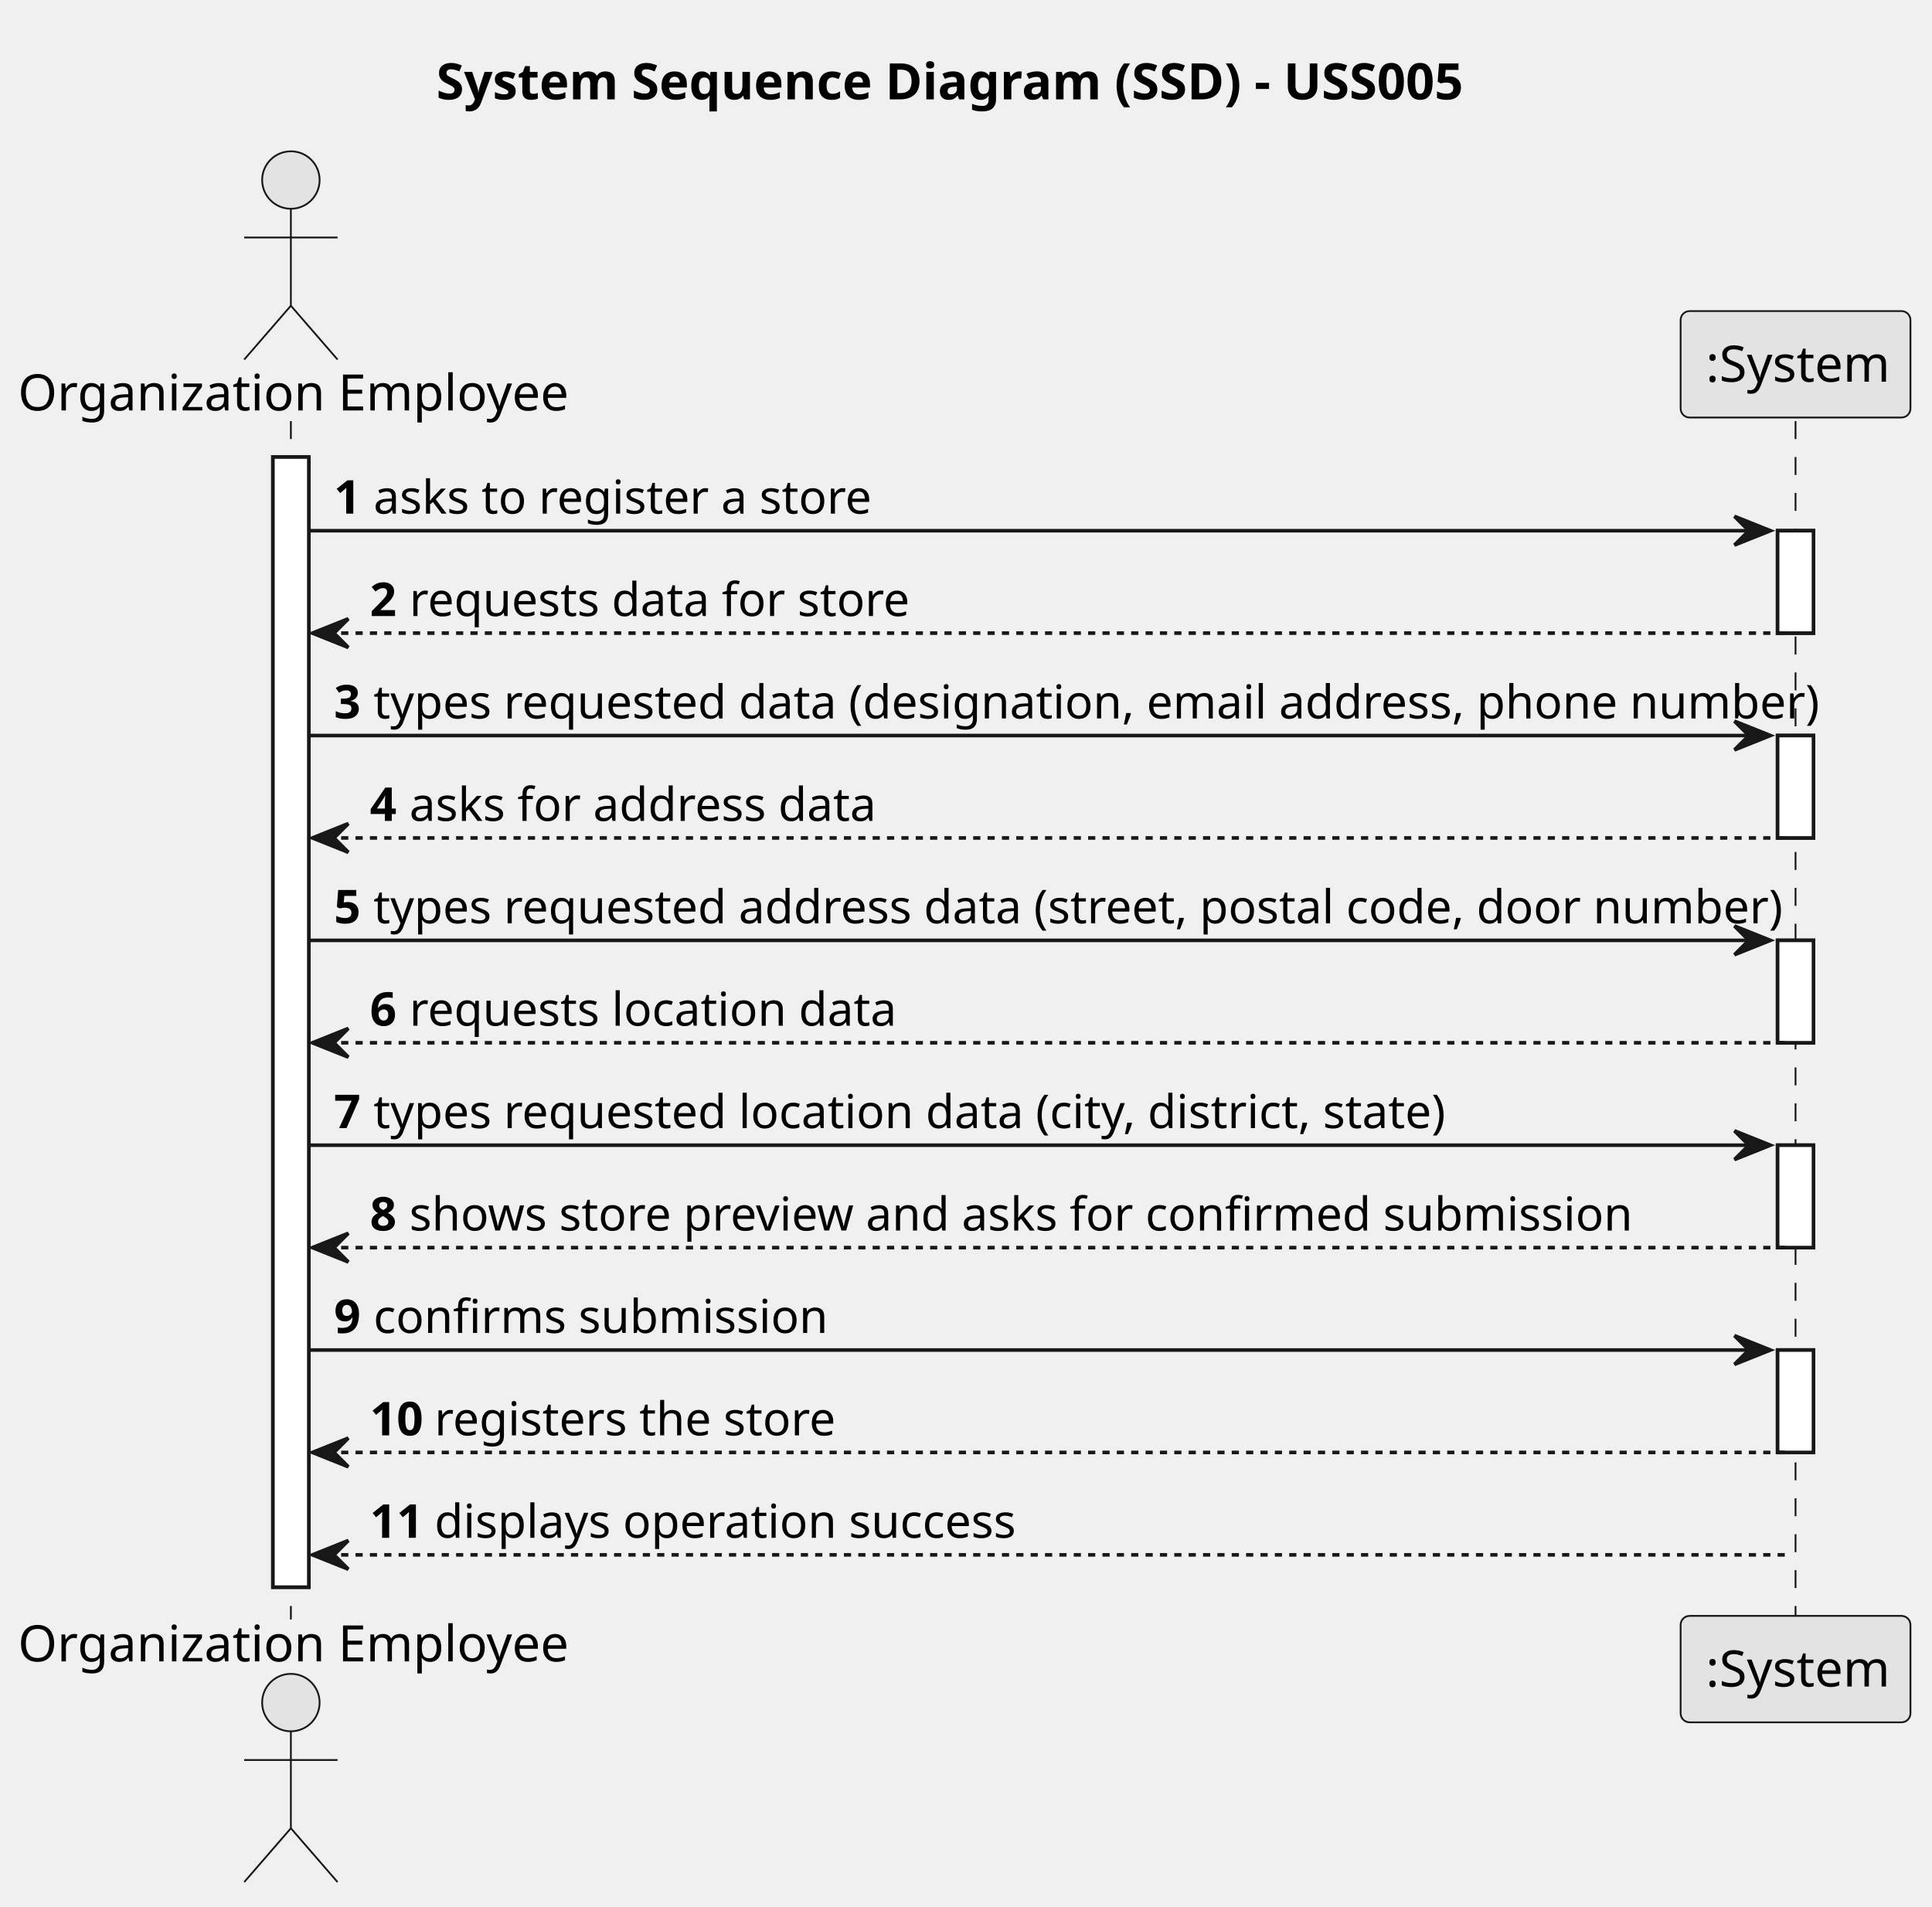
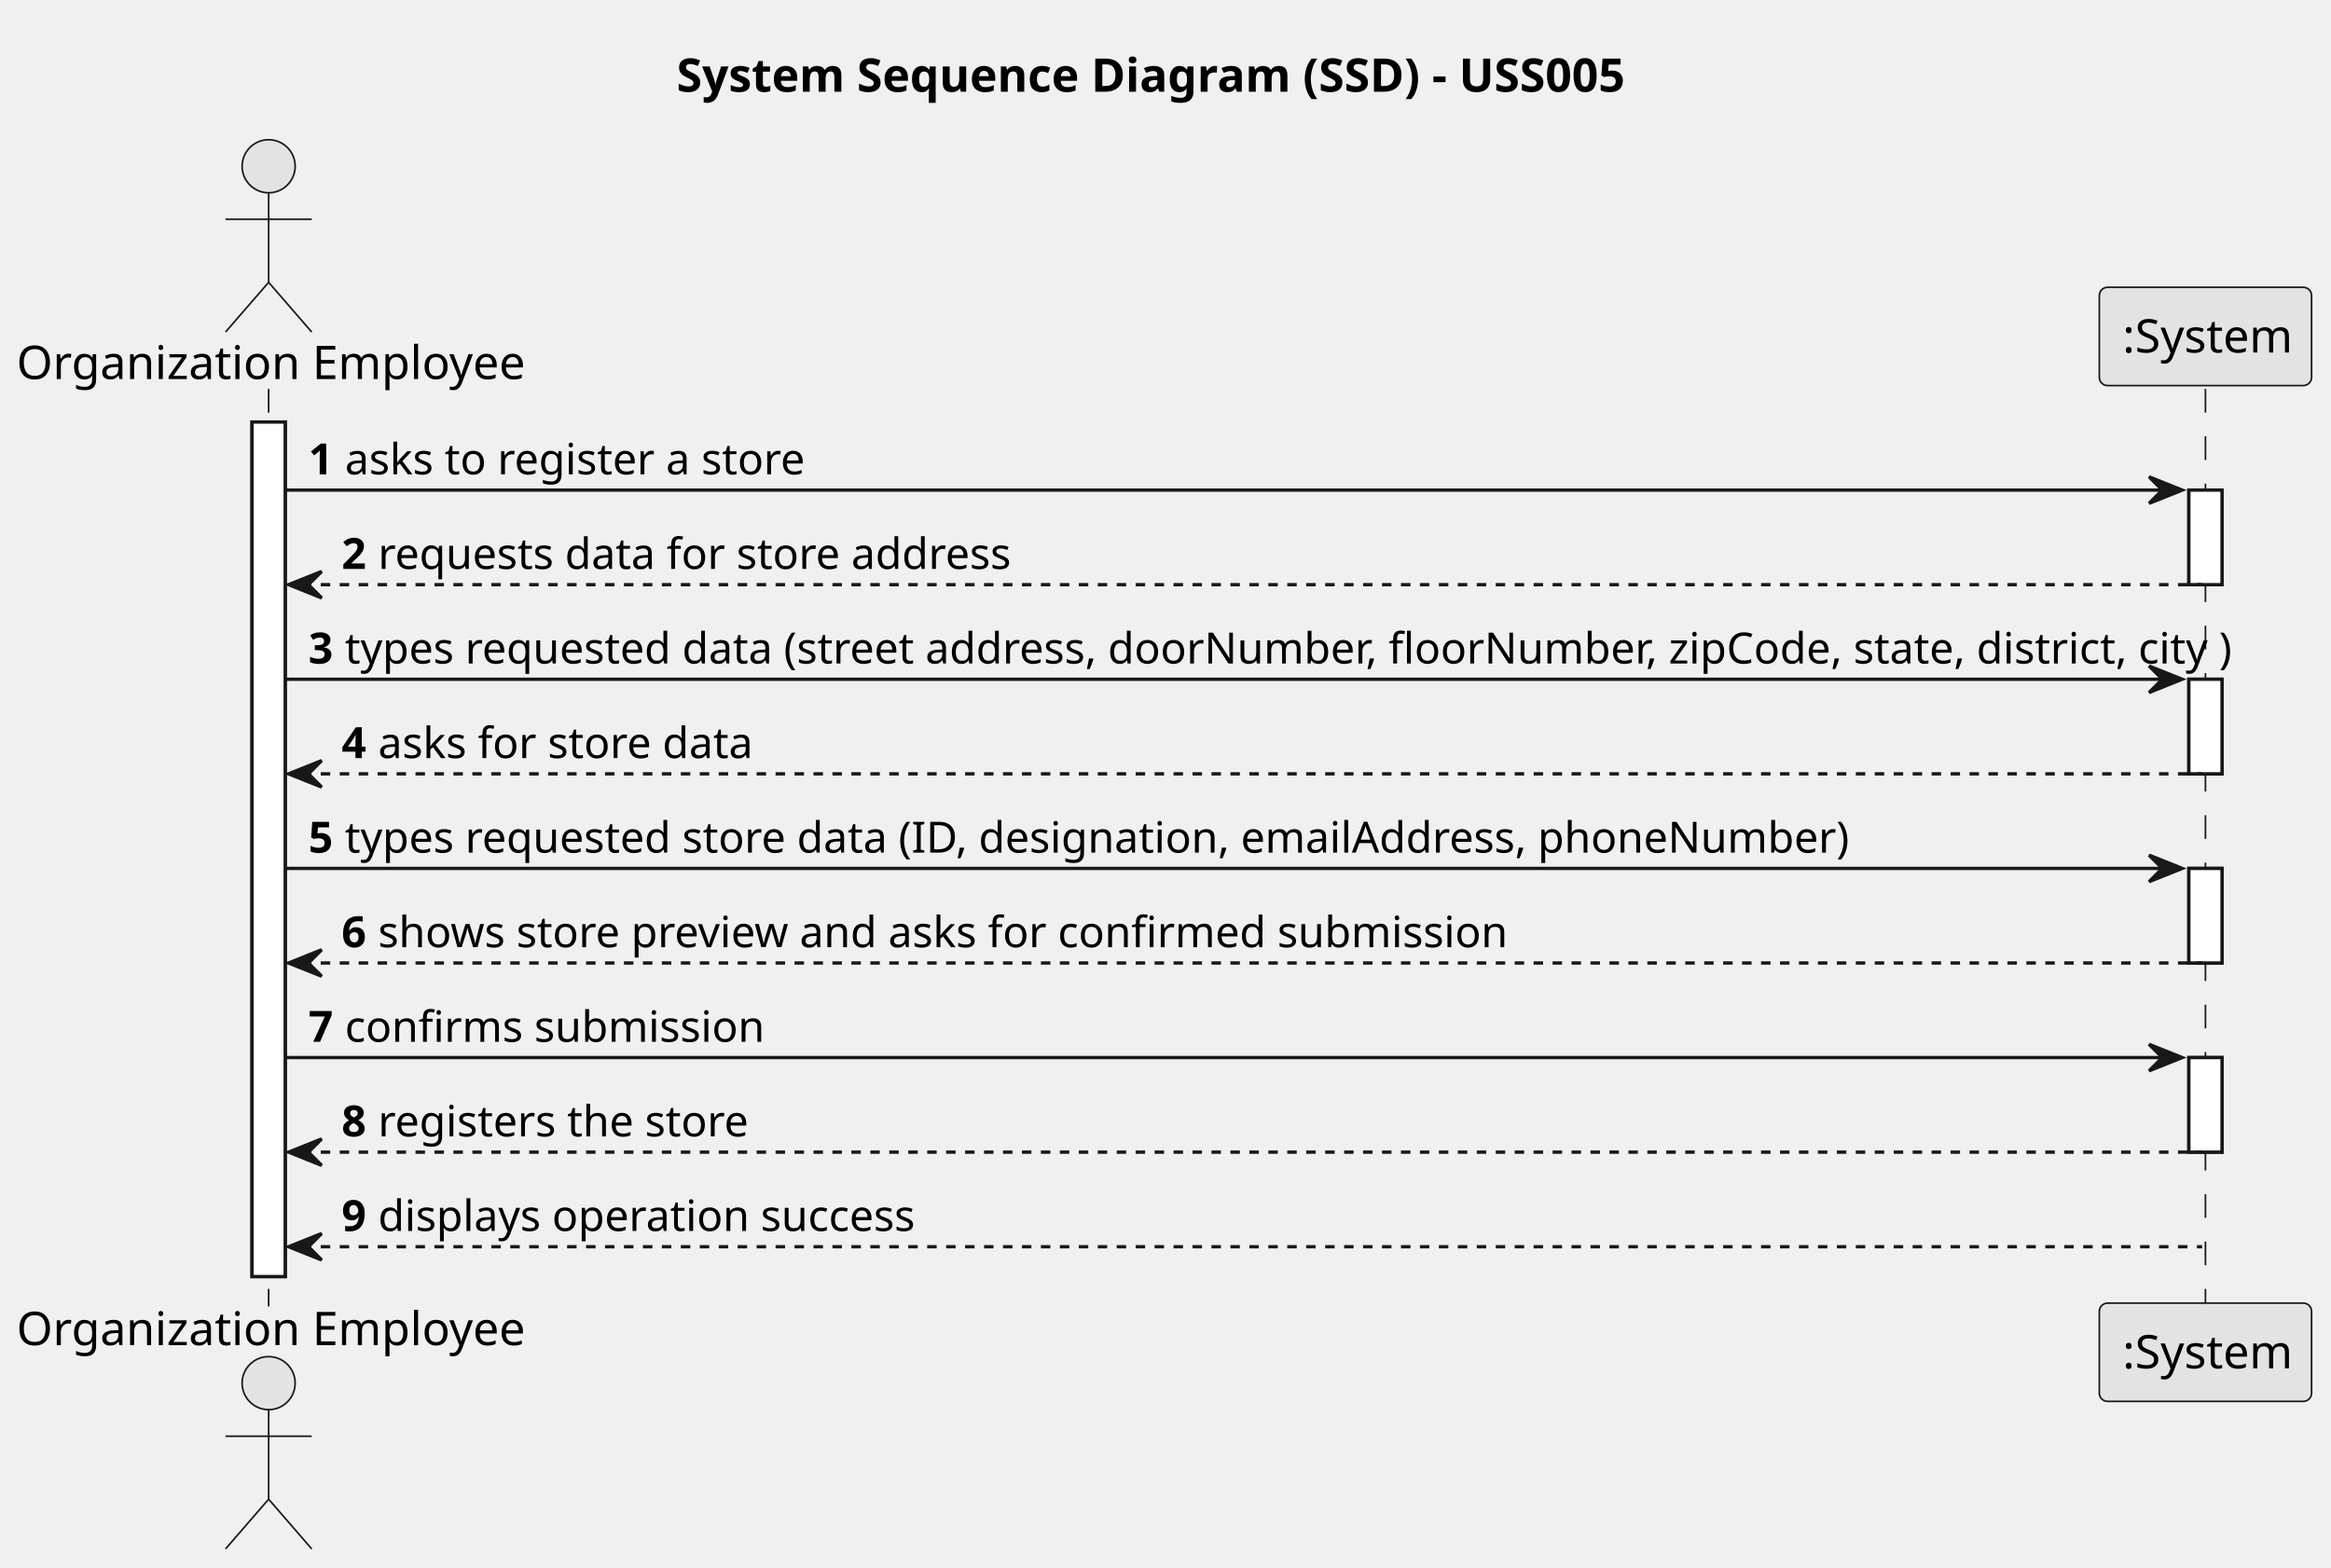
- <svg xmlns="http://www.w3.org/2000/svg" contentStyleType="text/css" height="531px" preserveAspectRatio="none" style="width:538px;height:531px;background:#FFFFFF;" version="1.1" viewBox="0 0 538 531" width="538px" zoomAndPan="magnify">
+ <svg xmlns="http://www.w3.org/2000/svg" contentStyleType="text/css" height="331.8px" preserveAspectRatio="none" style="width:492px;height:331px;background:#FFFFFF;" version="1.1" viewBox="0 0 492 331" width="492.1px" zoomAndPan="magnify">
  <defs />
  <g>
-     <text fill="#000000" font-family="sans-serif" font-size="14" font-weight="bold" lengthAdjust="spacing" textLength="293" x="121.5" y="27.674">System Sequence Diagram (SSD) - USS005</text>
-     <rect fill="#FFFFFF" height="314.758" style="stroke:#181818;stroke-width:1.0;" width="10" x="76" y="127.281" />
-     <rect fill="#FFFFFF" height="28.523" style="stroke:#181818;stroke-width:1.0;" width="10" x="495" y="147.805" />
-     <rect fill="#FFFFFF" height="28.523" style="stroke:#181818;stroke-width:1.0;" width="10" x="495" y="204.852" />
-     <rect fill="#FFFFFF" height="28.523" style="stroke:#181818;stroke-width:1.0;" width="10" x="495" y="261.898" />
-     <rect fill="#FFFFFF" height="28.523" style="stroke:#181818;stroke-width:1.0;" width="10" x="495" y="318.945" />
-     <rect fill="#FFFFFF" height="28.523" style="stroke:#181818;stroke-width:1.0;" width="10" x="495" y="375.992" />
-     <line style="stroke:#181818;stroke-width:0.5;stroke-dasharray:5.0,5.0;" x1="81" x2="81" y1="117.281" y2="451.039" />
-     <line style="stroke:#181818;stroke-width:0.5;stroke-dasharray:5.0,5.0;" x1="500" x2="500" y1="117.281" y2="451.039" />
-     <text fill="#000000" font-family="sans-serif" font-size="14" lengthAdjust="spacing" textLength="146" x="5" y="114.314">Organization Employee</text>
-     <ellipse cx="81" cy="50.141" fill="#E3E3E3" rx="8" ry="8" style="stroke:#181818;stroke-width:0.5;" />
-     <path d="M81,58.141 L81,85.141 M68,66.141 L94,66.141 M81,85.141 L68,100.141 M81,85.141 L94,100.141 " fill="none" style="stroke:#181818;stroke-width:0.5;" />
-     <text fill="#000000" font-family="sans-serif" font-size="14" lengthAdjust="spacing" textLength="146" x="5" y="462.713">Organization Employee</text>
-     <ellipse cx="81" cy="474.18" fill="#E3E3E3" rx="8" ry="8" style="stroke:#181818;stroke-width:0.5;" />
-     <path d="M81,482.18 L81,509.18 M68,490.18 L94,490.18 M81,509.18 L68,524.18 M81,509.18 L94,524.18 " fill="none" style="stroke:#181818;stroke-width:0.5;" />
-     <rect fill="#E3E3E3" height="29.641" rx="2.5" ry="2.5" style="stroke:#181818;stroke-width:0.5;" width="64" x="468" y="86.641" />
-     <text fill="#000000" font-family="sans-serif" font-size="14" lengthAdjust="spacing" textLength="50" x="475" y="106.314">:System</text>
-     <rect fill="#E3E3E3" height="29.641" rx="2.5" ry="2.5" style="stroke:#181818;stroke-width:0.5;" width="64" x="468" y="450.039" />
-     <text fill="#000000" font-family="sans-serif" font-size="14" lengthAdjust="spacing" textLength="50" x="475" y="469.713">:System</text>
-     <rect fill="#FFFFFF" height="314.758" style="stroke:#181818;stroke-width:1.0;" width="10" x="76" y="127.281" />
-     <rect fill="#FFFFFF" height="28.523" style="stroke:#181818;stroke-width:1.0;" width="10" x="495" y="147.805" />
-     <rect fill="#FFFFFF" height="28.523" style="stroke:#181818;stroke-width:1.0;" width="10" x="495" y="204.852" />
-     <rect fill="#FFFFFF" height="28.523" style="stroke:#181818;stroke-width:1.0;" width="10" x="495" y="261.898" />
-     <rect fill="#FFFFFF" height="28.523" style="stroke:#181818;stroke-width:1.0;" width="10" x="495" y="318.945" />
-     <rect fill="#FFFFFF" height="28.523" style="stroke:#181818;stroke-width:1.0;" width="10" x="495" y="375.992" />
-     <polygon fill="#181818" points="483,143.805,493,147.805,483,151.805,487,147.805" style="stroke:#181818;stroke-width:1.0;" />
-     <line style="stroke:#181818;stroke-width:1.0;" x1="86" x2="489" y1="147.805" y2="147.805" />
-     <text fill="#000000" font-family="sans-serif" font-size="13" font-weight="bold" lengthAdjust="spacing" textLength="7" x="93" y="143.05">1</text>
-     <text fill="#000000" font-family="sans-serif" font-size="13" lengthAdjust="spacing" textLength="134" x="104" y="143.05">asks to register a store</text>
-     <polygon fill="#181818" points="97,172.328,87,176.328,97,180.328,93,176.328" style="stroke:#181818;stroke-width:1.0;" />
-     <line style="stroke:#181818;stroke-width:1.0;stroke-dasharray:2.0,2.0;" x1="91" x2="499" y1="176.328" y2="176.328" />
-     <text fill="#000000" font-family="sans-serif" font-size="13" font-weight="bold" lengthAdjust="spacing" textLength="7" x="103" y="171.573">2</text>
-     <text fill="#000000" font-family="sans-serif" font-size="13" lengthAdjust="spacing" textLength="130" x="114" y="171.573">requests data for store</text>
-     <polygon fill="#181818" points="483,200.852,493,204.852,483,208.852,487,204.852" style="stroke:#181818;stroke-width:1.0;" />
-     <line style="stroke:#181818;stroke-width:1.0;" x1="86" x2="489" y1="204.852" y2="204.852" />
-     <text fill="#000000" font-family="sans-serif" font-size="13" font-weight="bold" lengthAdjust="spacing" textLength="7" x="93" y="200.097">3</text>
-     <text fill="#000000" font-family="sans-serif" font-size="13" lengthAdjust="spacing" textLength="379" x="104" y="200.097">types requested data (designation, email address, phone number)</text>
-     <polygon fill="#181818" points="97,229.375,87,233.375,97,237.375,93,233.375" style="stroke:#181818;stroke-width:1.0;" />
-     <line style="stroke:#181818;stroke-width:1.0;stroke-dasharray:2.0,2.0;" x1="91" x2="499" y1="233.375" y2="233.375" />
-     <text fill="#000000" font-family="sans-serif" font-size="13" font-weight="bold" lengthAdjust="spacing" textLength="7" x="103" y="228.62">4</text>
-     <text fill="#000000" font-family="sans-serif" font-size="13" lengthAdjust="spacing" textLength="125" x="114" y="228.62">asks for address data</text>
-     <polygon fill="#181818" points="483,257.898,493,261.898,483,265.898,487,261.898" style="stroke:#181818;stroke-width:1.0;" />
-     <line style="stroke:#181818;stroke-width:1.0;" x1="86" x2="489" y1="261.898" y2="261.898" />
-     <text fill="#000000" font-family="sans-serif" font-size="13" font-weight="bold" lengthAdjust="spacing" textLength="7" x="93" y="257.144">5</text>
-     <text fill="#000000" font-family="sans-serif" font-size="13" lengthAdjust="spacing" textLength="372" x="104" y="257.144">types requested address data (street, postal code, door number)</text>
-     <polygon fill="#181818" points="97,286.422,87,290.422,97,294.422,93,290.422" style="stroke:#181818;stroke-width:1.0;" />
-     <line style="stroke:#181818;stroke-width:1.0;stroke-dasharray:2.0,2.0;" x1="91" x2="499" y1="290.422" y2="290.422" />
-     <text fill="#000000" font-family="sans-serif" font-size="13" font-weight="bold" lengthAdjust="spacing" textLength="7" x="103" y="285.667">6</text>
-     <text fill="#000000" font-family="sans-serif" font-size="13" lengthAdjust="spacing" textLength="128" x="114" y="285.667">requests location data</text>
-     <polygon fill="#181818" points="483,314.945,493,318.945,483,322.945,487,318.945" style="stroke:#181818;stroke-width:1.0;" />
-     <line style="stroke:#181818;stroke-width:1.0;" x1="86" x2="489" y1="318.945" y2="318.945" />
-     <text fill="#000000" font-family="sans-serif" font-size="13" font-weight="bold" lengthAdjust="spacing" textLength="7" x="93" y="314.19">7</text>
-     <text fill="#000000" font-family="sans-serif" font-size="13" lengthAdjust="spacing" textLength="288" x="104" y="314.19">types requested location data (city, district, state)</text>
-     <polygon fill="#181818" points="97,343.469,87,347.469,97,351.469,93,347.469" style="stroke:#181818;stroke-width:1.0;" />
-     <line style="stroke:#181818;stroke-width:1.0;stroke-dasharray:2.0,2.0;" x1="91" x2="499" y1="347.469" y2="347.469" />
-     <text fill="#000000" font-family="sans-serif" font-size="13" font-weight="bold" lengthAdjust="spacing" textLength="7" x="103" y="342.714">8</text>
-     <text fill="#000000" font-family="sans-serif" font-size="13" lengthAdjust="spacing" textLength="321" x="114" y="342.714">shows store preview and asks for confirmed submission</text>
-     <polygon fill="#181818" points="483,371.992,493,375.992,483,379.992,487,375.992" style="stroke:#181818;stroke-width:1.0;" />
-     <line style="stroke:#181818;stroke-width:1.0;" x1="86" x2="489" y1="375.992" y2="375.992" />
-     <text fill="#000000" font-family="sans-serif" font-size="13" font-weight="bold" lengthAdjust="spacing" textLength="7" x="93" y="371.237">9</text>
-     <text fill="#000000" font-family="sans-serif" font-size="13" lengthAdjust="spacing" textLength="119" x="104" y="371.237">confirms submission</text>
-     <polygon fill="#181818" points="97,400.516,87,404.516,97,408.516,93,404.516" style="stroke:#181818;stroke-width:1.0;" />
-     <line style="stroke:#181818;stroke-width:1.0;stroke-dasharray:2.0,2.0;" x1="91" x2="499" y1="404.516" y2="404.516" />
-     <text fill="#000000" font-family="sans-serif" font-size="13" font-weight="bold" lengthAdjust="spacing" textLength="14" x="103" y="399.761">10</text>
-     <text fill="#000000" font-family="sans-serif" font-size="13" lengthAdjust="spacing" textLength="105" x="121" y="399.761">registers the store</text>
-     <polygon fill="#181818" points="97,429.039,87,433.039,97,437.039,93,433.039" style="stroke:#181818;stroke-width:1.0;" />
-     <line style="stroke:#181818;stroke-width:1.0;stroke-dasharray:2.0,2.0;" x1="91" x2="499" y1="433.039" y2="433.039" />
-     <text fill="#000000" font-family="sans-serif" font-size="13" font-weight="bold" lengthAdjust="spacing" textLength="14" x="103" y="428.284">11</text>
-     <text fill="#000000" font-family="sans-serif" font-size="13" lengthAdjust="spacing" textLength="158" x="121" y="428.284">displays operation success</text>
+     <text fill="#000000" font-family="sans-serif" font-size="9.8" font-weight="bold" lengthAdjust="spacing" textLength="205.1" x="142.8" y="19.372">System Sequence Diagram (SSD) - USS005</text>
+     <rect fill="#FFFFFF" height="180.398" style="stroke:#181818;stroke-width:0.7;" width="7" x="53.2" y="89.097" />
+     <rect fill="#FFFFFF" height="19.966" style="stroke:#181818;stroke-width:0.7;" width="7" x="462" y="103.463" />
+     <rect fill="#FFFFFF" height="19.966" style="stroke:#181818;stroke-width:0.7;" width="7" x="462" y="143.396" />
+     <rect fill="#FFFFFF" height="19.966" style="stroke:#181818;stroke-width:0.7;" width="7" x="462" y="183.329" />
+     <rect fill="#FFFFFF" height="19.966" style="stroke:#181818;stroke-width:0.7;" width="7" x="462" y="223.262" />
+     <line style="stroke:#181818;stroke-width:0.35;stroke-dasharray:5.0,5.0;" x1="56.7" x2="56.7" y1="82.097" y2="275.795" />
+     <line style="stroke:#181818;stroke-width:0.35;stroke-dasharray:5.0,5.0;" x1="465.5" x2="465.5" y1="82.097" y2="275.795" />
+     <text fill="#000000" font-family="sans-serif" font-size="9.8" lengthAdjust="spacing" textLength="102.2" x="3.5" y="80.02">Organization Employee</text>
+     <ellipse cx="56.7" cy="35.098" fill="#E3E3E3" rx="5.6" ry="5.6" style="stroke:#181818;stroke-width:0.35;" />
+     <path d="M56.7,40.698 L56.7,59.598 M47.6,46.298 L65.8,46.298 M56.7,59.598 L47.6,70.098 M56.7,59.598 L65.8,70.098 " fill="none" style="stroke:#181818;stroke-width:0.35;" />
+     <text fill="#000000" font-family="sans-serif" font-size="9.8" lengthAdjust="spacing" textLength="102.2" x="3.5" y="283.966">Organization Employee</text>
+     <ellipse cx="56.7" cy="291.993" fill="#E3E3E3" rx="5.6" ry="5.6" style="stroke:#181818;stroke-width:0.35;" />
+     <path d="M56.7,297.593 L56.7,316.493 M47.6,303.193 L65.8,303.193 M56.7,316.493 L47.6,326.993 M56.7,316.493 L65.8,326.993 " fill="none" style="stroke:#181818;stroke-width:0.35;" />
+     <rect fill="#E3E3E3" height="20.748" rx="1.75" ry="1.75" style="stroke:#181818;stroke-width:0.35;" width="44.8" x="443.1" y="60.648" />
+     <text fill="#000000" font-family="sans-serif" font-size="9.8" lengthAdjust="spacing" textLength="35" x="448" y="74.42">:System</text>
+     <rect fill="#E3E3E3" height="20.748" rx="1.75" ry="1.75" style="stroke:#181818;stroke-width:0.35;" width="44.8" x="443.1" y="275.094" />
+     <text fill="#000000" font-family="sans-serif" font-size="9.8" lengthAdjust="spacing" textLength="35" x="448" y="288.866">:System</text>
+     <rect fill="#FFFFFF" height="180.398" style="stroke:#181818;stroke-width:0.7;" width="7" x="53.2" y="89.097" />
+     <rect fill="#FFFFFF" height="19.966" style="stroke:#181818;stroke-width:0.7;" width="7" x="462" y="103.463" />
+     <rect fill="#FFFFFF" height="19.966" style="stroke:#181818;stroke-width:0.7;" width="7" x="462" y="143.396" />
+     <rect fill="#FFFFFF" height="19.966" style="stroke:#181818;stroke-width:0.7;" width="7" x="462" y="183.329" />
+     <rect fill="#FFFFFF" height="19.966" style="stroke:#181818;stroke-width:0.7;" width="7" x="462" y="223.262" />
+     <polygon fill="#181818" points="453.6,100.663,460.6,103.463,453.6,106.263,456.4,103.463" style="stroke:#181818;stroke-width:0.7;" />
+     <line style="stroke:#181818;stroke-width:0.7;" x1="60.2" x2="457.8" y1="103.463" y2="103.463" />
+     <text fill="#000000" font-family="sans-serif" font-size="9.1" font-weight="bold" lengthAdjust="spacing" textLength="4.9" x="65.1" y="100.135">1</text>
+     <text fill="#000000" font-family="sans-serif" font-size="9.1" lengthAdjust="spacing" textLength="93.8" x="72.8" y="100.135">asks to register a store</text>
+     <polygon fill="#181818" points="67.9,120.63,60.9,123.43,67.9,126.23,65.1,123.43" style="stroke:#181818;stroke-width:0.7;" />
+     <line style="stroke:#181818;stroke-width:0.7;stroke-dasharray:2.0,2.0;" x1="63.7" x2="464.8" y1="123.43" y2="123.43" />
+     <text fill="#000000" font-family="sans-serif" font-size="9.1" font-weight="bold" lengthAdjust="spacing" textLength="4.9" x="72.1" y="120.101">2</text>
+     <text fill="#000000" font-family="sans-serif" font-size="9.1" lengthAdjust="spacing" textLength="126" x="79.8" y="120.101">requests data for store address</text>
+     <polygon fill="#181818" points="453.6,140.596,460.6,143.396,453.6,146.196,456.4,143.396" style="stroke:#181818;stroke-width:0.7;" />
+     <line style="stroke:#181818;stroke-width:0.7;" x1="60.2" x2="457.8" y1="143.396" y2="143.396" />
+     <text fill="#000000" font-family="sans-serif" font-size="9.1" font-weight="bold" lengthAdjust="spacing" textLength="4.9" x="65.1" y="140.068">3</text>
+     <text fill="#000000" font-family="sans-serif" font-size="9.1" lengthAdjust="spacing" textLength="380.8" x="72.8" y="140.068">types requested data (street address, doorNumber, floorNumber, zipCode, state, district, city )</text>
+     <polygon fill="#181818" points="67.9,160.562,60.9,163.363,67.9,166.162,65.1,163.363" style="stroke:#181818;stroke-width:0.7;" />
+     <line style="stroke:#181818;stroke-width:0.7;stroke-dasharray:2.0,2.0;" x1="63.7" x2="464.8" y1="163.363" y2="163.363" />
+     <text fill="#000000" font-family="sans-serif" font-size="9.1" font-weight="bold" lengthAdjust="spacing" textLength="4.9" x="72.1" y="160.034">4</text>
+     <text fill="#000000" font-family="sans-serif" font-size="9.1" lengthAdjust="spacing" textLength="75.6" x="79.8" y="160.034">asks for store data</text>
+     <polygon fill="#181818" points="453.6,180.529,460.6,183.329,453.6,186.129,456.4,183.329" style="stroke:#181818;stroke-width:0.7;" />
+     <line style="stroke:#181818;stroke-width:0.7;" x1="60.2" x2="457.8" y1="183.329" y2="183.329" />
+     <text fill="#000000" font-family="sans-serif" font-size="9.1" font-weight="bold" lengthAdjust="spacing" textLength="4.9" x="65.1" y="180">5</text>
+     <text fill="#000000" font-family="sans-serif" font-size="9.1" lengthAdjust="spacing" textLength="299.6" x="72.8" y="180">types requested store data (ID, designation, emailAddress, phoneNumber)</text>
+     <polygon fill="#181818" points="67.9,200.495,60.9,203.295,67.9,206.095,65.1,203.295" style="stroke:#181818;stroke-width:0.7;" />
+     <line style="stroke:#181818;stroke-width:0.7;stroke-dasharray:2.0,2.0;" x1="63.7" x2="464.8" y1="203.295" y2="203.295" />
+     <text fill="#000000" font-family="sans-serif" font-size="9.1" font-weight="bold" lengthAdjust="spacing" textLength="4.9" x="72.1" y="199.967">6</text>
+     <text fill="#000000" font-family="sans-serif" font-size="9.1" lengthAdjust="spacing" textLength="224.7" x="79.8" y="199.967">shows store preview and asks for confirmed submission</text>
+     <polygon fill="#181818" points="453.6,220.462,460.6,223.262,453.6,226.062,456.4,223.262" style="stroke:#181818;stroke-width:0.7;" />
+     <line style="stroke:#181818;stroke-width:0.7;" x1="60.2" x2="457.8" y1="223.262" y2="223.262" />
+     <text fill="#000000" font-family="sans-serif" font-size="9.1" font-weight="bold" lengthAdjust="spacing" textLength="4.9" x="65.1" y="219.933">7</text>
+     <text fill="#000000" font-family="sans-serif" font-size="9.1" lengthAdjust="spacing" textLength="83.3" x="72.8" y="219.933">confirms submission</text>
+     <polygon fill="#181818" points="67.9,240.428,60.9,243.228,67.9,246.028,65.1,243.228" style="stroke:#181818;stroke-width:0.7;" />
+     <line style="stroke:#181818;stroke-width:0.7;stroke-dasharray:2.0,2.0;" x1="63.7" x2="464.8" y1="243.228" y2="243.228" />
+     <text fill="#000000" font-family="sans-serif" font-size="9.1" font-weight="bold" lengthAdjust="spacing" textLength="4.9" x="72.1" y="239.9">8</text>
+     <text fill="#000000" font-family="sans-serif" font-size="9.1" lengthAdjust="spacing" textLength="73.5" x="79.8" y="239.9">registers the store</text>
+     <polygon fill="#181818" points="67.9,260.394,60.9,263.195,67.9,265.995,65.1,263.195" style="stroke:#181818;stroke-width:0.7;" />
+     <line style="stroke:#181818;stroke-width:0.7;stroke-dasharray:2.0,2.0;" x1="63.7" x2="464.8" y1="263.195" y2="263.195" />
+     <text fill="#000000" font-family="sans-serif" font-size="9.1" font-weight="bold" lengthAdjust="spacing" textLength="4.9" x="72.1" y="259.866">9</text>
+     <text fill="#000000" font-family="sans-serif" font-size="9.1" lengthAdjust="spacing" textLength="110.6" x="79.8" y="259.866">displays operation success</text>
  </g>
</svg>
